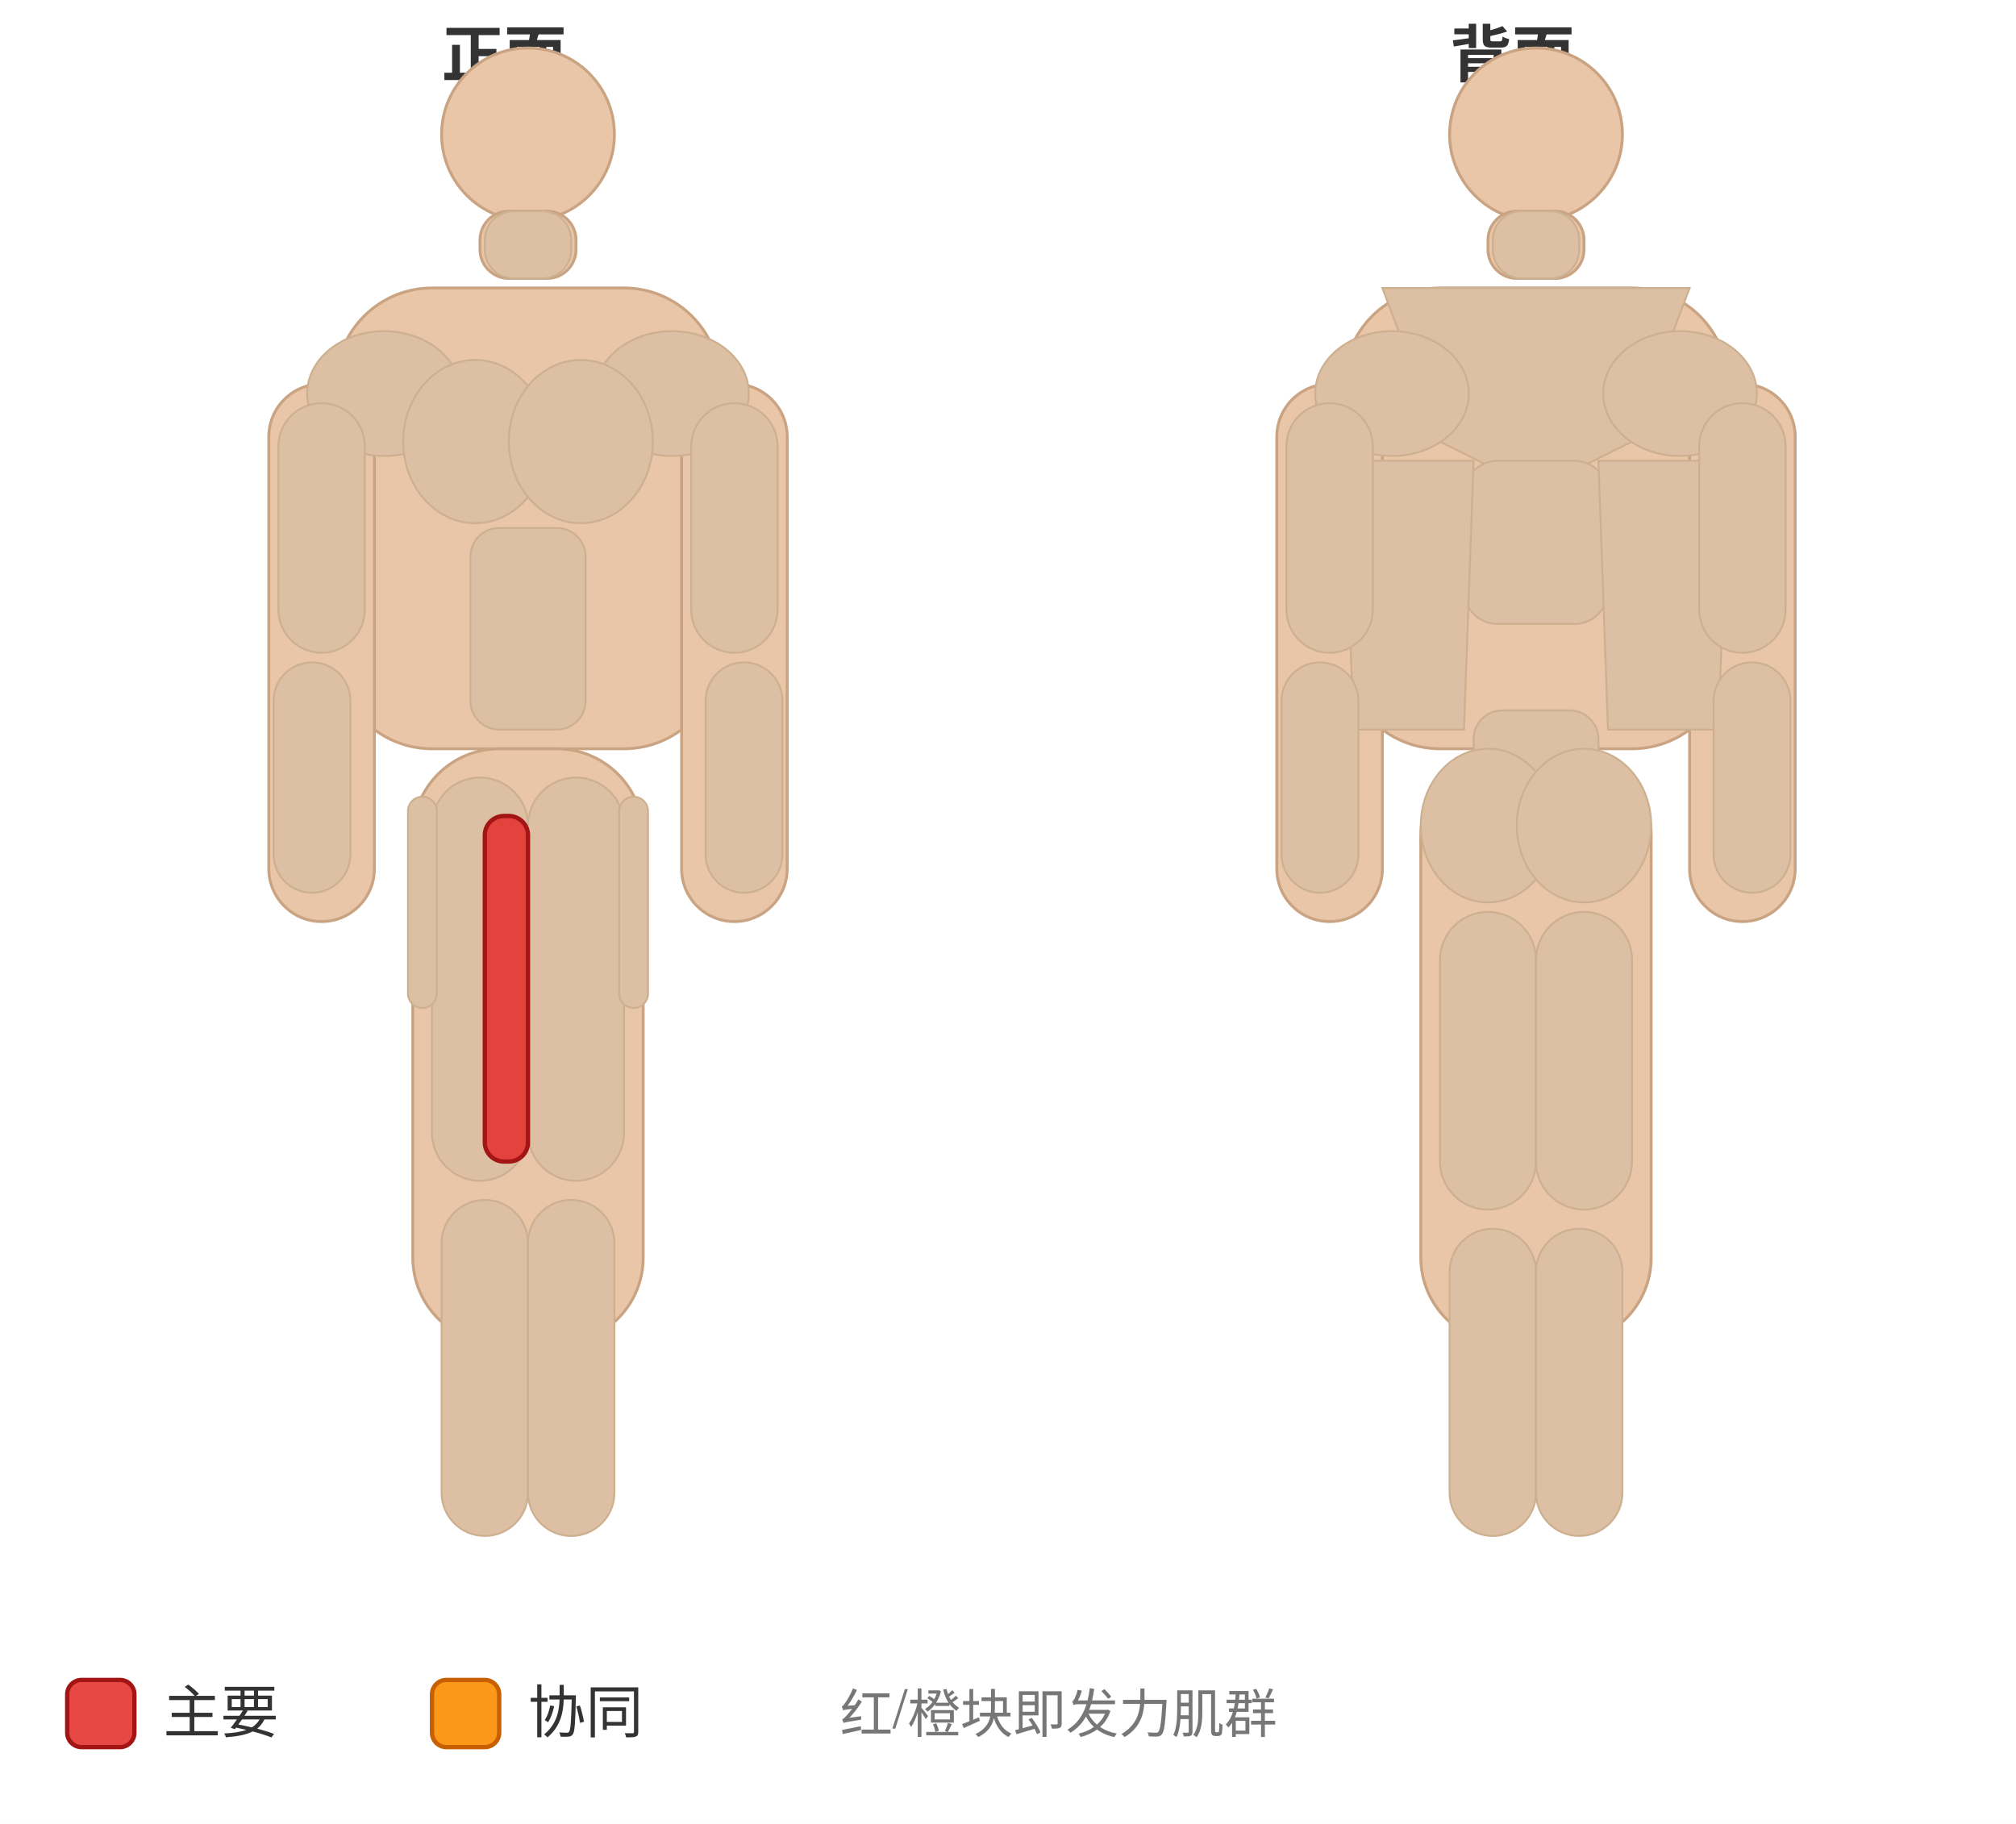
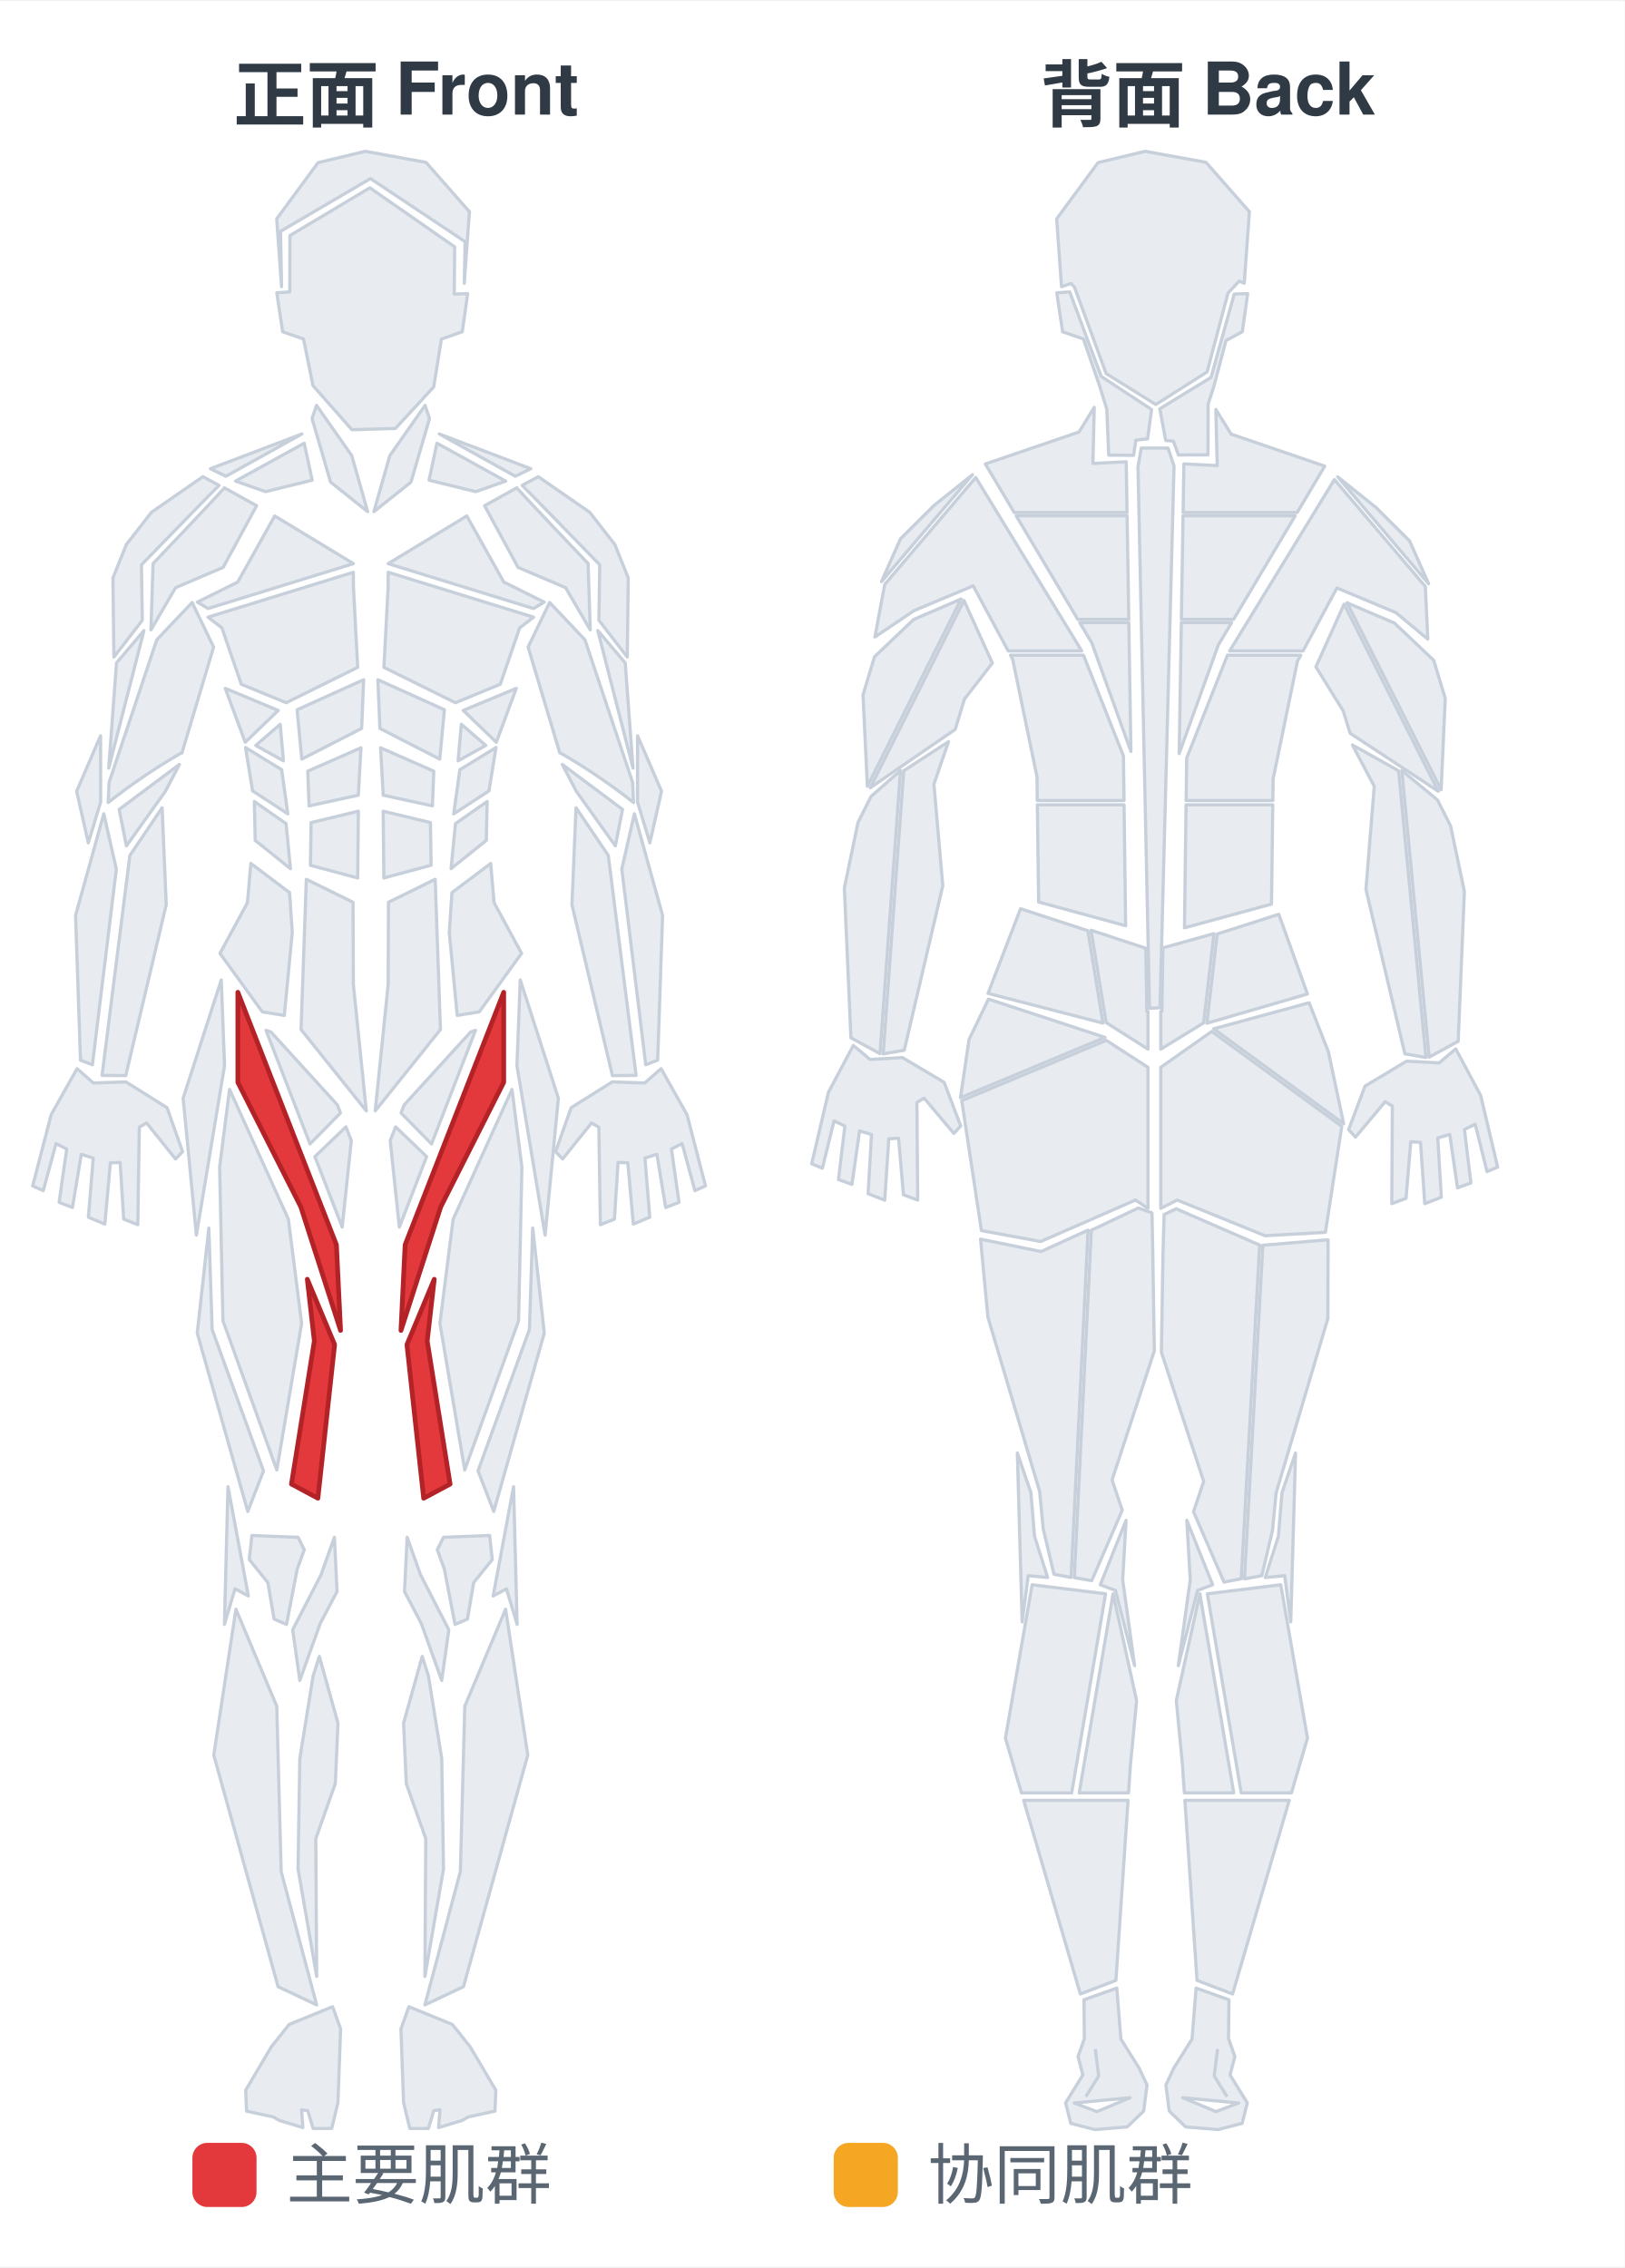
- <svg xmlns="http://www.w3.org/2000/svg" viewBox="0 0 420 380" width="420" height="380" font-family="-apple-system,Segoe UI,Helvetica,Arial,sans-serif">
-   <rect width="420" height="380" fill="#ffffff" />
-   <text x="105" y="16" font-size="13" font-weight="700" text-anchor="middle" fill="#333">正面</text>
-   <text x="315" y="16" font-size="13" font-weight="700" text-anchor="middle" fill="#333">背面</text>
-   <g transform="translate(10,0)">
-     <circle fill="#e9c6a8" stroke="#caa482" stroke-width="0.6" cx="100" cy="28" r="18" />
-     <rect fill="#e9c6a8" stroke="#caa482" stroke-width="0.6" x="90" y="44" width="20" height="14" rx="6" />
-     <rect fill="#e9c6a8" stroke="#caa482" stroke-width="0.6" x="60" y="60" width="80" height="96" rx="20" />
-     <rect fill="#e9c6a8" stroke="#caa482" stroke-width="0.6" x="46" y="80" width="22" height="112" rx="11" />
-     <rect fill="#e9c6a8" stroke="#caa482" stroke-width="0.6" x="132" y="80" width="22" height="112" rx="11" />
-     <rect fill="#e9c6a8" stroke="#caa482" stroke-width="0.6" x="76" y="156" width="48" height="124" rx="18" />
-     <rect fill="#ddc0a4" stroke="#cdb090" stroke-width="0.4" x="91" y="44" width="18" height="14" rx="6" />
-     <ellipse fill="#ddc0a4" stroke="#cdb090" stroke-width="0.4" cx="70" cy="82" rx="16" ry="13" />
-     <ellipse fill="#ddc0a4" stroke="#cdb090" stroke-width="0.4" cx="130" cy="82" rx="16" ry="13" />
-     <ellipse fill="#ddc0a4" stroke="#cdb090" stroke-width="0.4" cx="89" cy="92" rx="15" ry="17" />
-     <ellipse fill="#ddc0a4" stroke="#cdb090" stroke-width="0.4" cx="111" cy="92" rx="15" ry="17" />
-     <rect fill="#ddc0a4" stroke="#cdb090" stroke-width="0.4" x="48" y="84" width="18" height="52" rx="9" />
-     <rect fill="#ddc0a4" stroke="#cdb090" stroke-width="0.4" x="134" y="84" width="18" height="52" rx="9" />
-     <rect fill="#ddc0a4" stroke="#cdb090" stroke-width="0.4" x="47" y="138" width="16" height="48" rx="8" />
-     <rect fill="#ddc0a4" stroke="#cdb090" stroke-width="0.4" x="137" y="138" width="16" height="48" rx="8" />
-     <rect fill="#ddc0a4" stroke="#cdb090" stroke-width="0.4" x="88" y="110" width="24" height="42" rx="6" />
-     <rect fill="#ddc0a4" stroke="#cdb090" stroke-width="0.4" x="80" y="162" width="20" height="84" rx="10" />
-     <rect fill="#ddc0a4" stroke="#cdb090" stroke-width="0.4" x="100" y="162" width="20" height="84" rx="10" />
-     <rect fill="#e53935" fill-opacity="0.92" stroke="#a31515" stroke-width="0.9" x="91" y="170" width="9" height="72" rx="4" />
-     <rect fill="#ddc0a4" stroke="#cdb090" stroke-width="0.4" x="75" y="166" width="6" height="44" rx="3" />
-     <rect fill="#ddc0a4" stroke="#cdb090" stroke-width="0.4" x="119" y="166" width="6" height="44" rx="3" />
-     <rect fill="#ddc0a4" stroke="#cdb090" stroke-width="0.4" x="82" y="250" width="18" height="70" rx="9" />
-     <rect fill="#ddc0a4" stroke="#cdb090" stroke-width="0.4" x="100" y="250" width="18" height="70" rx="9" />
+ <svg xmlns="http://www.w3.org/2000/svg" viewBox="0 0 76 106" width="260" height="363" role="img" font-family="-apple-system,BlinkMacSystemFont,Segoe UI,Helvetica,Arial,sans-serif">
+   <rect width="76" height="106" fill="#ffffff" />
+   <text x="19" y="5.6" font-size="3.4" font-weight="600" text-anchor="middle" fill="#2f3a45">正面 Front</text>
+   <text x="56.5" y="5.6" font-size="3.4" font-weight="600" text-anchor="middle" fill="#2f3a45">背面 Back</text>
+   <g transform="translate(1.5,7)">
+     <path d="m 11.672,6.359 -0.048,-2.591 4.206,-2.468 4.428,2.954 -0.041,1.944 0.242,-3.345 -2.031,-2.311 -2.845,-0.516 -2.204,0.529 -1.936,2.631 z" fill="#e8ecf1" stroke="#c7d0da" stroke-width="0.15" stroke-linejoin="round" />
+     <path d="m 19.749,6.703 0.02,-2.207 -3.967,-2.764 -3.741,2.236 -0.006,2.635 -0.607,0.04 0.274,1.824 0.976,0.339 0.442,2.18 1.822,2.066 2.035,-0.061 1.792,-1.944 0.36,-2.241 0.976,-0.339 0.252,-1.784 z" fill="#e8ecf1" stroke="#c7d0da" stroke-width="0.15" stroke-linejoin="round" />
+     <path d="m 13.305,11.911 1.65,2.352 0.744,2.622 -1.735,-1.384 -0.866,-2.971 z" fill="#e8ecf1" stroke="#c7d0da" stroke-width="0.15" stroke-linejoin="round" />
+     <path d="m 18.385,11.911 -1.65,2.352 -0.745,2.622 1.735,-1.384 0.866,-2.971 z" fill="#e8ecf1" stroke="#c7d0da" stroke-width="0.15" stroke-linejoin="round" />
+     <path d="m 19.048,13.248 3.557,1.979 0.727,-0.351 z m -0.107,0.433 -0.371,1.731 2.185,0.536 1.401,-0.494 z" fill="#e8ecf1" stroke="#c7d0da" stroke-width="0.15" stroke-linejoin="round" />
+     <path d="m 22.922,15.657 0.758,-0.41 2.408,1.668 1.174,1.507 0.627,1.563 -0.046,3.702 -1.328,-1.722 0.041,-2.594 -0.488,-0.5 c 0,0 -3.098,-3.191 -3.144,-3.214 z m -0.241,0.109 c -0.001,0.052 3.33,3.547 3.33,3.547 l 0.101,3.104 -1.154,-1.978 -2.225,-0.948 -1.566,-2.885 z" fill="#e8ecf1" stroke="#c7d0da" stroke-width="0.15" stroke-linejoin="round" />
+     <path d="m 12.625,13.248 -3.557,1.979 -0.727,-0.351 z m 0.107,0.433 0.371,1.731 -2.185,0.536 -1.401,-0.494 z" fill="#e8ecf1" stroke="#c7d0da" stroke-width="0.15" stroke-linejoin="round" />
+     <path d="m 8.75,15.657 -0.758,-0.41 -2.408,1.668 -1.174,1.507 -0.627,1.563 0.046,3.702 1.328,-1.722 -0.041,-2.594 0.488,-0.5 c 0,0 3.098,-3.191 3.144,-3.214 z m 0.241,0.109 c 0.002,0.052 -3.33,3.547 -3.33,3.547 l -0.101,3.104 1.154,-1.978 2.225,-0.948 1.566,-2.885 z" fill="#e8ecf1" stroke="#c7d0da" stroke-width="0.15" stroke-linejoin="round" />
+     <path d="m 27.622,30.815 -0.338,1.705 -1.819,-2.544 -0.663,-1.269 z m -2.853,-2.61 c -0.026,-0.014 -0.054,-0.025 -0.082,-0.032 l -1.483,-4.955 1.005,-2.084 1.655,1.745 2.23,6.677 0.042,0.937 c -1.065,-0.842 -2.19,-1.607 -3.364,-2.288 z m 1.694,-5.757 1.649,6.434 -0.365,-4.923 z" fill="#e8ecf1" stroke="#c7d0da" stroke-width="0.15" stroke-linejoin="round" />
+     <path d="m 26.955,32.969 1.301,10.289 -1.108,0.01 -1.894,-7.996 0.192,-4.537 z m 1.22,-1.95 -0.587,2.586 1.119,9.156 0.558,-0.217 0.23,-6.77 z" fill="#e8ecf1" stroke="#c7d0da" stroke-width="0.15" stroke-linejoin="round" />
+     <path d="m 4.075,30.815 0.338,1.705 1.819,-2.544 0.663,-1.269 z m 2.853,-2.61 c 0.026,-0.014 0.054,-0.025 0.082,-0.032 l 1.483,-4.955 -1.005,-2.084 -1.655,1.745 -2.23,6.677 -0.042,0.937 c 1.065,-0.842 2.19,-1.607 3.364,-2.288 z m -1.694,-5.757 -1.649,6.434 0.365,-4.923 z" fill="#e8ecf1" stroke="#c7d0da" stroke-width="0.15" stroke-linejoin="round" />
+     <path d="m 4.575,32.969 -1.301,10.289 1.108,0.01 1.894,-7.996 -0.192,-4.537 z m -1.22,-1.95 0.587,2.586 -1.119,9.156 -0.558,-0.217 -0.23,-6.77 z" fill="#e8ecf1" stroke="#c7d0da" stroke-width="0.15" stroke-linejoin="round" />
+     <path d="m 20.337,17.085 1.729,3.091 1.890,0.94 -0.5,0.3 -6.8, -2.1 z" fill="#e8ecf1" stroke="#c7d0da" stroke-width="0.15" stroke-linejoin="round" />
+     <path d="m 16.66,19.72 6.8,2.1 -0.65,0.5 -0.906,2.638 -2.1,0.865 -3.345,-1.655 0.2,-3.8 z" fill="#e8ecf1" stroke="#c7d0da" stroke-width="0.15" stroke-linejoin="round" />
+     <path d="m 11.351,17.085 -1.729,3.091 -1.890,0.94 0.5,0.3 6.8,-2.1 z" fill="#e8ecf1" stroke="#c7d0da" stroke-width="0.15" stroke-linejoin="round" />
+     <path d="m 15.03,19.72 -6.8,2.1 0.65,0.5 0.906,2.638 2.1,0.865 3.346,-1.655 -0.2,-3.8 z" fill="#e8ecf1" stroke="#c7d0da" stroke-width="0.15" stroke-linejoin="round" />
+     <path d="m 19.642,34.708 1.813,-1.365 0.157,1.833 1.286,2.373 -1.98,2.737 -1.031,0.166 -0.37,-3.888 z" fill="#e8ecf1" stroke="#c7d0da" stroke-width="0.15" stroke-linejoin="round" />
+     <path d="M 19.289,26.152 l -3.112 -1.406 0.094 2.28 2.801 1.436 z M 21.224,27.820 l -1.294 0.721 0.15 -1.709 z M 20.171,26.183 l 2.48 -1.032 -0.934 2.521 z M 21.702,27.921 l -1.69 1.034 -0.289 2.068 1.65 -1.075 z" fill="#e8ecf1" stroke="#c7d0da" stroke-width="0.15" stroke-linejoin="round" />
+     <path d="M 18.791,29.025 l -0.062 1.624 -2.303 -0.5 -0.124 -2.217 z M 18.635,31.429 l 0.031 1.998 -2.21 0.594 -0.031 -3.123 z M 21.290,30.444 l -1.484 1.034 -0.206 2.109 1.649 -1.324 z" fill="#e8ecf1" stroke="#c7d0da" stroke-width="0.15" stroke-linejoin="round" />
+     <path d="m 12.046,34.708 -1.813,-1.365 -0.157,1.833 -1.286,2.374 1.98,2.736 1.031,0.166 0.371,-3.887 z" fill="#e8ecf1" stroke="#c7d0da" stroke-width="0.15" stroke-linejoin="round" />
+     <path d="m 15.636,44.92 -0.606,-5.912 -0.015,-3.849 -2.185,-1.075 -0.247,7.03 z" fill="#e8ecf1" stroke="#c7d0da" stroke-width="0.15" stroke-linejoin="round" />
+     <path d="m 16.052,44.919 0.606,-5.912 0.015,-3.849 2.184,-1.075 0.247,7.03 z" fill="#e8ecf1" stroke="#c7d0da" stroke-width="0.15" stroke-linejoin="round" />
+     <path d="m 12.399,26.152 3.112,-1.406 -0.094,2.28 -2.801,1.436 z m -1.935,1.669 1.294,0.721 -0.15,-1.709 z m 1.053,-1.637 -2.479,-1.033 0.934,2.521 z m -1.532,1.737 1.69,1.034 0.289,2.067 -1.649,-1.075 z" fill="#e8ecf1" stroke="#c7d0da" stroke-width="0.15" stroke-linejoin="round" />
+     <path d="M 12.897,29.025 l 0.062 1.624 2.303 -0.5 0.124 -2.217 z M 13.053,31.430 l -0.031 1.998 2.21 0.594 0.031 -3.123 z M 10.398,30.445 l 1.484 1.034 0.206 2.109 -1.65 -1.324 z" fill="#e8ecf1" stroke="#c7d0da" stroke-width="0.15" stroke-linejoin="round" />
+     <path d="m 14.404,45.04 0.022,-0.028 -0.149,-0.379 -3.102,-3.404 -0.233,-0.083 2.059,5.32 z m -1.173,2.018 1.277,3.299 0.426,-4.049 -0.252,-0.643 z" fill="#e8ecf1" stroke="#c7d0da" stroke-width="0.15" stroke-linejoin="round" />
+     <path d="m 17.284,45.04 -0.022,-0.028 0.149,-0.379 3.102,-3.404 0.232,-0.083 -2.058,5.32 z m 1.173,2.018 -1.277,3.299 -0.426,-4.048 0.252,-0.643 z" fill="#e8ecf1" stroke="#c7d0da" stroke-width="0.15" stroke-linejoin="round" />
+     <path d="m 23.419,50.399 -0.155,4.751 -2.403,6.609 0.736,1.9 2.364,-8.344 z m -0.582,-11.608 -0.155,4.007 1.318,7.932 0.62,-6.403 z m -0.387,5.123 -2.752,6.073 -0.62,4.874 1.162,6.858 2.519,-6.981 0.155,-7.188 z" fill="#e8ecf1" stroke="#c7d0da" stroke-width="0.15" stroke-linejoin="round" />
+     <path d="m 22.063,39.37 v 4.214 l -2.946,5.825 -1.86,5.783 0.194,-4.007 z m -3.249,13.426 -0.065,0.155 -1.213,2.902 0.783,7.188 1.236,-0.661 -1.071,-6.693 z" fill="#e4393c" stroke="#b32226" stroke-width="0.22" stroke-linejoin="round" />
+     <path d="m 17.256,87.868 0.124,3.452 0.29,1.206 h 0.871 l 0.249,-0.832 0.291,-0.042 -0.062,0.832 1.099,-0.333 0.291,-0.166 1.244,-0.27 0.042,-0.977 -1.203,-2.037 -0.83,-1.04 -2.033,-0.832 z" fill="#e8ecf1" stroke="#c7d0da" stroke-width="0.15" stroke-linejoin="round" />
+     <path d="m 18.251,70.441 0.291,0.915 0.622,3.868 0.083,5.157 -0.871,5.033 0.041,-6.447 -0.912,-2.578 -0.126,-2.828 z m 1.992,2.329 -0.208,7.736 -1.659,6.239 1.805,-0.853 3.008,-10.836 -1.037,-6.821 z" fill="#e8ecf1" stroke="#c7d0da" stroke-width="0.15" stroke-linejoin="round" />
+     <path d="m 21.405,64.784 0.124,1.123 -0.871,1.082 -0.291,1.706 -0.581,0.249 -0.498,-2.579 -0.332,-0.915 0.291,-0.582 z m -3.859,0.083 0.622,1.747 1.327,2.579 -0.332,2.371 -0.954,-2.662 -0.787,-1.497 z m 4.978,-2.37 -0.954,5.116 0.622,-0.333 0.498,1.664 z" fill="#e8ecf1" stroke="#c7d0da" stroke-width="0.15" stroke-linejoin="round" />
+     <path d="m 8.269,50.399 0.155,4.751 2.403,6.61 -0.736,1.9 -2.364,-8.344 z m 0.581,-11.608 0.155,4.007 -1.318,7.932 -0.62,-6.403 z m 0.388,5.122 2.752,6.072 0.62,4.874 -1.162,6.858 -2.519,-6.982 -0.155,-7.188 z" fill="#e8ecf1" stroke="#c7d0da" stroke-width="0.15" stroke-linejoin="round" />
+     <path d="m 9.626,39.369 v 4.214 l 2.945,5.825 1.86,5.783 -0.194,-4.007 z m 3.249,13.426 0.065,0.155 1.213,2.902 -0.783,7.188 -1.236,-0.661 1.071,-6.693 z" fill="#e4393c" stroke="#b32226" stroke-width="0.22" stroke-linejoin="round" />
+     <path d="m 14.433,87.868 -0.124,3.452 -0.291,1.206 h -0.871 l -0.249,-0.832 -0.291,-0.042 0.062,0.832 -1.099,-0.333 -0.291,-0.166 -1.245,-0.27 -0.041,-0.977 1.203,-2.038 0.83,-1.04 2.033,-0.832 z" fill="#e8ecf1" stroke="#c7d0da" stroke-width="0.15" stroke-linejoin="round" />
+     <path d="m 13.438,70.441 -0.291,0.915 -0.622,3.868 -0.083,5.157 0.872,5.033 -0.042,-6.447 0.913,-2.578 0.124,-2.828 z m -1.992,2.329 0.207,7.736 1.66,6.239 -1.805,-0.853 -3.008,-10.836 1.037,-6.821 z" fill="#e8ecf1" stroke="#c7d0da" stroke-width="0.15" stroke-linejoin="round" />
+     <path d="m 10.284,64.784 -0.124,1.123 0.871,1.082 0.291,1.706 0.581,0.249 0.498,-2.579 0.332,-0.915 -0.291,-0.582 z m 3.859,0.083 -0.622,1.747 -1.328,2.579 0.332,2.371 0.954,-2.662 0.788,-1.496 z m -4.979,-2.371 0.954,5.116 -0.622,-0.333 -0.498,1.664 z" fill="#e8ecf1" stroke="#c7d0da" stroke-width="0.15" stroke-linejoin="round" />
+     <path d="m 3.205,27.37 0.005,3.094 -0.58,1.912 -0.545,-2.412 z" fill="#e8ecf1" stroke="#c7d0da" stroke-width="0.15" stroke-linejoin="round" />
+     <path d="m 4.39,43.563 -1.52,0.051 -0.766,-0.671 -1.213,2.158 -0.862,3.329 0.494,0.221 0.598,-2.202 0.5,0.254 -0.356,2.494 0.624,0.243 0.414,-2.492 0.558,0.179 -0.226,2.766 0.769,0.323 0.258,-2.868 0.458,-0.018 0.166,2.652 0.66,0.263 0.071,-4.566 0.342,-0.194 1.353,1.684 0.328,-0.344 -0.726,-2.055 z" fill="#e8ecf1" stroke="#c7d0da" stroke-width="0.15" stroke-linejoin="round" />
+     <path d="m 28.325,27.37 -0.005,3.094 0.58,1.912 0.545,-2.412 z" fill="#e8ecf1" stroke="#c7d0da" stroke-width="0.15" stroke-linejoin="round" />
+     <path d="m 27.14,43.563 1.52,0.051 0.766,-0.671 1.213,2.158 0.862,3.329 -0.494,0.221 -0.598,-2.202 -0.5,0.254 0.356,2.494 -0.624,0.243 -0.414,-2.492 -0.558,0.179 0.226,2.766 -0.769,0.323 -0.258,-2.868 -0.458,-0.018 -0.166,2.652 -0.66,0.263 -0.071,-4.566 -0.342,-0.194 -1.353,1.684 -0.328,-0.344 0.726,-2.055 z" fill="#e8ecf1" stroke="#c7d0da" stroke-width="0.15" stroke-linejoin="round" />
+     <path d="m 48.157,6.359 0.442,-0.15 0.161,0.164 1.482,4.048 2.324,1.451 2.4,-1.524 0.976,-3.69 0.528,-0.559 0.234,0.098 0.242,-3.345 -2.031,-2.311 -2.845,-0.516 -2.204,0.529 -1.936,2.631 z" fill="#e8ecf1" stroke="#c7d0da" stroke-width="0.15" stroke-linejoin="round" />
+     <path d="m 52.37,12.105 -2.358,-1.55 -1.471,-3.951 -0.607,0.04 0.274,1.824 0.976,0.339 0.761,2.216 0.33,1.068 0.089,2.149 1.164,0.008 0.106,-0.708 0.547,-0.061 z m 1.018,1.476 0.238,0.65 1.381,-0.004 0.01,-2.388 0.26,-0.791 0.572,-2.17 0.764,-0.41 0.252,-1.784 -0.629,0.019 -1.085,3.9 -2.397,1.467 0.277,1.485 z" fill="#e8ecf1" stroke="#c7d0da" stroke-width="0.15" stroke-linejoin="round" />
+     <path d="M 49.625,14.629 L 49.688,12.005 L 48.974,13.157 L 44.594,14.654 L 45.945,16.925 L 51.222,16.925 L 51.183,14.550 Z" fill="#e8ecf1" stroke="#c7d0da" stroke-width="0.15" stroke-linejoin="round" />
+     <path d="M 46.034,17.075 L 48.920,21.925 L 51.303,21.925 L 51.224,17.075 Z" fill="#e8ecf1" stroke="#c7d0da" stroke-width="0.15" stroke-linejoin="round" />
+     <path d="M 49.009,22.075 L 49.572,23.022 L 51.403,28.104 L 51.305,22.075 Z" fill="#e8ecf1" stroke="#c7d0da" stroke-width="0.15" stroke-linejoin="round" />
+     <path d="M 55.439,14.729 L 55.376,12.104 L 56.090,13.256 L 60.470,14.754 L 59.179,16.925 L 53.844,16.925 L 53.881,14.649 Z" fill="#e8ecf1" stroke="#c7d0da" stroke-width="0.15" stroke-linejoin="round" />
+     <path d="M 59.089,17.075 L 56.204,21.925 L 53.763,21.925 L 53.842,17.075 Z" fill="#e8ecf1" stroke="#c7d0da" stroke-width="0.15" stroke-linejoin="round" />
+     <path d="M 56.114,22.075 L 55.492,23.121 L 53.661,28.203 L 53.761,22.075 Z" fill="#e8ecf1" stroke="#c7d0da" stroke-width="0.15" stroke-linejoin="round" />
+     <path d="M 44.144,15.285 L 39.888,20.286 L 39.426,22.749 L 41.263,21.510 L 44.025,20.355 L 45.663,23.400 L 49.103,23.400 Z" fill="#e8ecf1" stroke="#c7d0da" stroke-width="0.15" stroke-linejoin="round" />
+     <path d="M 42.201,16.586 L 40.626,18.152 L 39.736,20.156 L 43.992,15.155 Z" fill="#e8ecf1" stroke="#c7d0da" stroke-width="0.15" stroke-linejoin="round" />
+     <path d="M 45.771,23.600 L 45.872,23.789 L 47.009,29.286 L 47.023,30.400 L 51.080,30.400 L 51.053,28.314 L 49.185,23.600 Z" fill="#e8ecf1" stroke="#c7d0da" stroke-width="0.15" stroke-linejoin="round" />
+     <path d="M 47.026,30.600 L 47.086,35.145 L 51.156,36.255 L 51.082,30.600 Z" fill="#e8ecf1" stroke="#c7d0da" stroke-width="0.15" stroke-linejoin="round" />
+     <path d="M 62.863,16.686 L 64.438,18.251 L 65.328,20.255 L 61.073,15.254 Z" fill="#e8ecf1" stroke="#c7d0da" stroke-width="0.15" stroke-linejoin="round" />
+     <path d="M 60.921,15.384 L 65.176,20.385 L 65.290,22.849 L 63.801,21.609 L 61.039,20.454 L 59.455,23.400 L 56.022,23.400 Z" fill="#e8ecf1" stroke="#c7d0da" stroke-width="0.15" stroke-linejoin="round" />
+     <path d="M 59.347,23.600 L 59.192,23.888 L 58.055,29.385 L 58.042,30.400 L 53.986,30.400 L 54.012,28.413 L 55.918,23.600 Z" fill="#e8ecf1" stroke="#c7d0da" stroke-width="0.15" stroke-linejoin="round" />
+     <path d="M 58.039,30.600 L 57.979,35.245 L 53.908,36.354 L 53.983,30.600 Z" fill="#e8ecf1" stroke="#c7d0da" stroke-width="0.15" stroke-linejoin="round" />
+     <path d="M 43.593,21.039 L 44.920,23.967 L 43.615,25.653 L 43.186,27.069 L 39.209,29.802 Z" fill="#e8ecf1" stroke="#c7d0da" stroke-width="0.15" stroke-linejoin="round" />
+     <path d="M 43.459,20.972 L 39.075,29.735 L 38.871,25.461 L 39.407,23.674 L 41.242,21.927 Z" fill="#e8ecf1" stroke="#c7d0da" stroke-width="0.15" stroke-linejoin="round" />
+     <path d="M 40.717,42.425 l -1.518,0.086 -0.782,-0.653 -1.162,2.186 -0.784,3.348 0.499,0.209 0.546,-2.216 0.506,0.242 -0.298,2.502 0.629,0.229 0.355,-2.501 0.562,0.165 -0.161,2.771 0.777,0.305 0.191,-2.873 0.457,-0.029 0.228,2.648 0.666,0.248 -0.036,-4.567 0.337,-0.202 1.392,1.651 0.32,-0.351 -0.774,-2.037 z" fill="#e8ecf1" stroke="#c7d0da" stroke-width="0.15" stroke-linejoin="round" />
+     <path d="M 40.775,29.006 L 42.870,27.644 L 42.187,29.635 L 42.603,34.383 L 40.799,42.081 L 39.814,42.253 Z" fill="#e8ecf1" stroke="#c7d0da" stroke-width="0.15" stroke-linejoin="round" />
+     <path d="M 39.665,42.242 L 38.305,41.501 L 37.998,34.491 L 38.635,31.429 L 39.245,30.209 L 40.625,28.994 Z" fill="#e8ecf1" stroke="#c7d0da" stroke-width="0.15" stroke-linejoin="round" />
+     <path d="M 61.376,21.213 L 60.056,24.145 L 61.330,26.199 L 61.657,27.251 L 65.780,29.966 Z" fill="#e8ecf1" stroke="#c7d0da" stroke-width="0.15" stroke-linejoin="round" />
+     <path d="M 61.510,21.146 L 65.914,29.899 L 66.108,25.624 L 65.568,23.839 L 63.729,22.096 Z" fill="#e8ecf1" stroke="#c7d0da" stroke-width="0.15" stroke-linejoin="round" />
+     <path d="M 64.301,42.592 l 1.518,0.083 0.78,-0.655 1.167,2.183 0.792,3.346 -0.498,0.211 -0.551,-2.215 -0.505,0.243 0.304,2.501 -0.629,0.23 -0.361,-2.5 -0.562,0.167 0.168,2.77 -0.776,0.306 -0.197,-2.872 -0.457,-0.028 -0.222,2.648 -0.665,0.249 0.025,-4.567 -0.337,-0.201 -1.388,1.655 -0.321,-0.35 0.77,-2.039 z" fill="#e8ecf1" stroke="#c7d0da" stroke-width="0.15" stroke-linejoin="round" />
+     <path d="M 65.204,42.420 L 63.925,29.007 L 61.764,27.798 L 62.786,29.733 L 62.397,34.555 L 64.219,42.248 Z" fill="#e8ecf1" stroke="#c7d0da" stroke-width="0.15" stroke-linejoin="round" />
+     <path d="M 64.075,28.993 L 65.353,42.405 L 66.712,41.663 L 67.002,34.653 L 66.358,31.591 L 65.745,30.373 Z" fill="#e8ecf1" stroke="#c7d0da" stroke-width="0.15" stroke-linejoin="round" />
+     <path d="m 51.734,14.789 0.539,25.331 0.49,-0.03 0.657,-25.339 -0.281,-0.842 -1.251,-4.9e-4 z" fill="#e8ecf1" stroke="#c7d0da" stroke-width="0.15" stroke-linejoin="round" />
+     <path d="M 52.100,37.310 L 49.537,36.465 L 50.244,40.788 L 52.200,42.030 L 52.200,40.270 L 52.150,40.280 Z" fill="#e8ecf1" stroke="#c7d0da" stroke-width="0.15" stroke-linejoin="round" />
+     <path d="M 49.389,36.490 L 46.240,35.460 L 44.720,39.420 L 50.096,40.812 Z" fill="#e8ecf1" stroke="#c7d0da" stroke-width="0.15" stroke-linejoin="round" />
+     <path d="M 52.800,42.030 L 52.800,40.270 L 52.850,40.260 L 52.900,37.290 L 55.289,36.625 L 54.805,40.801 Z" fill="#e8ecf1" stroke="#c7d0da" stroke-width="0.15" stroke-linejoin="round" />
+     <path d="M 55.439,36.643 L 55.980,36.470 L 58.320,35.720 L 59.660,39.450 L 54.955,40.819 Z" fill="#e8ecf1" stroke="#c7d0da" stroke-width="0.15" stroke-linejoin="round" />
+     <path d="M 50.191,41.481 L 44.740,39.690 L 43.830,41.580 L 43.431,44.301 Z" fill="#e8ecf1" stroke="#c7d0da" stroke-width="0.15" stroke-linejoin="round" />
+     <path d="M 50.249,41.619 L 43.489,44.439 L 44.410,50.520 L 47.180,51.030 L 51.620,49.090 L 52.200,49.480 L 52.200,42.880 Z" fill="#e8ecf1" stroke="#c7d0da" stroke-width="0.15" stroke-linejoin="round" />
+     <path d="M 55.274,41.079 L 61.354,45.519 L 60.640,42.150 L 59.740,39.860 Z" fill="#e8ecf1" stroke="#c7d0da" stroke-width="0.15" stroke-linejoin="round" />
+     <path d="M 55.186,41.201 L 52.800,42.880 L 52.800,49.480 L 53.570,49.090 L 57.680,50.760 L 60.500,50.600 L 61.266,45.641 Z" fill="#e8ecf1" stroke="#c7d0da" stroke-width="0.15" stroke-linejoin="round" />
+     <path d="m 51.176,64.074 -1.206,3.015 0.707,0.266 0.898,3.518 -0.558,-4.012 z m -5.085,-3.15 0.634,1.861 0.168,2.033 0.613,1.931 -0.906,-0.085 -0.285,2.16 z" fill="#e8ecf1" stroke="#c7d0da" stroke-width="0.15" stroke-linejoin="round" />
+     <path d="m 54.019,64.074 1.206,3.015 -0.707,0.266 -0.898,3.518 0.558,-4.012 z m 5.085,-3.15 -0.634,1.861 -0.168,2.033 -0.613,1.931 0.906,-0.085 0.285,2.16 z" fill="#e8ecf1" stroke="#c7d0da" stroke-width="0.15" stroke-linejoin="round" />
+     <path d="M 50.568,67.512 L 51.669,72.509 L 51.379,75.532 L 51.292,76.825 L 48.983,76.825 Z" fill="#e8ecf1" stroke="#c7d0da" stroke-width="0.15" stroke-linejoin="round" />
+     <path d="M 50.218,67.512 L 48.633,76.825 L 46.283,76.825 L 45.533,74.263 L 46.783,67.088 Z" fill="#e8ecf1" stroke="#c7d0da" stroke-width="0.15" stroke-linejoin="round" />
+     <path d="M 46.386,77.175 L 51.269,77.175 L 50.701,85.598 L 49.037,86.233 Z" fill="#e8ecf1" stroke="#c7d0da" stroke-width="0.15" stroke-linejoin="round" />
+     <path d="M 54.628,67.512 L 53.526,72.509 L 53.816,75.532 L 53.903,76.825 L 56.213,76.825 Z" fill="#e8ecf1" stroke="#c7d0da" stroke-width="0.15" stroke-linejoin="round" />
+     <path d="M 54.978,67.512 L 56.563,76.825 L 58.912,76.825 L 59.662,74.263 L 58.412,67.088 Z" fill="#e8ecf1" stroke="#c7d0da" stroke-width="0.15" stroke-linejoin="round" />
+     <path d="M 53.927,77.175 L 58.810,77.175 L 56.158,86.233 L 54.495,85.598 Z" fill="#e8ecf1" stroke="#c7d0da" stroke-width="0.15" stroke-linejoin="round" />
+     <path d="M 50.933,88.341 l 0.852,1.358 0.372,0.792 -0.156,1.218 -0.77,0.744 -1.512,0.125 -1.13,-0.292 -0.242,-0.959 0.808,-1.304 -0.226,-0.86 0.297,-0.842 -0.019,-1.815 1.536,-0.548 z m -1.196,0.468 0.159,1.258 -0.602,0.974 m -0.544,0.295 1.065,0.401 1.553,-0.651 z" fill="#e8ecf1" stroke="#c7d0da" stroke-width="0.15" stroke-linejoin="round" />
+     <path d="M 49.550,50.504 L 51.751,49.461 L 52.389,49.692 L 52.424,51.499 L 52.499,56.145 L 50.521,62.188 L 50.997,63.602 L 49.569,66.897 L 48.755,66.754 Z" fill="#e8ecf1" stroke="#c7d0da" stroke-width="0.15" stroke-linejoin="round" />
+     <path d="M 49.400,50.496 L 48.605,66.746 L 47.803,66.596 L 47.302,64.480 L 47.133,62.723 L 44.712,54.565 L 44.369,50.918 L 47.200,51.500 Z" fill="#e8ecf1" stroke="#c7d0da" stroke-width="0.15" stroke-linejoin="round" />
+     <path d="M 54.262,88.341 l -0.852,1.358 -0.372,0.792 0.156,1.218 0.77,0.744 1.512,0.125 1.13,-0.292 0.242,-0.959 -0.808,-1.304 0.226,-0.86 -0.297,-0.842 0.019,-1.815 -1.536,-0.548 z m 1.196,0.468 -0.159,1.258 0.602,0.974 m 0.544,0.295 -1.065,0.401 -1.553,-0.651 z" fill="#e8ecf1" stroke="#c7d0da" stroke-width="0.15" stroke-linejoin="round" />
+     <path d="M 57.425,51.196 L 56.565,66.806 L 55.759,66.965 L 54.331,63.670 L 54.807,62.256 L 52.829,56.213 L 52.904,51.567 L 52.956,49.769 L 53.520,49.498 Z" fill="#e8ecf1" stroke="#c7d0da" stroke-width="0.15" stroke-linejoin="round" />
+     <path d="M 57.575,51.204 L 60.625,50.950 L 60.616,54.633 L 58.195,62.791 L 58.026,64.547 L 57.525,66.663 L 56.715,66.814 Z" fill="#e8ecf1" stroke="#c7d0da" stroke-width="0.15" stroke-linejoin="round" />
  </g>
-   <g transform="translate(220,0)">
-     <circle fill="#e9c6a8" stroke="#caa482" stroke-width="0.6" cx="100" cy="28" r="18" />
-     <rect fill="#e9c6a8" stroke="#caa482" stroke-width="0.6" x="90" y="44" width="20" height="14" rx="6" />
-     <rect fill="#e9c6a8" stroke="#caa482" stroke-width="0.6" x="60" y="60" width="80" height="96" rx="20" />
-     <rect fill="#e9c6a8" stroke="#caa482" stroke-width="0.6" x="46" y="80" width="22" height="112" rx="11" />
-     <rect fill="#e9c6a8" stroke="#caa482" stroke-width="0.6" x="132" y="80" width="22" height="112" rx="11" />
-     <rect fill="#e9c6a8" stroke="#caa482" stroke-width="0.6" x="76" y="156" width="48" height="124" rx="18" />
-     <rect fill="#ddc0a4" stroke="#cdb090" stroke-width="0.4" x="91" y="44" width="18" height="14" rx="6" />
-     <polygon fill="#ddc0a4" stroke="#cdb090" stroke-width="0.4" points="68,60 132,60 120,92 100,102 80,92" />
-     <ellipse fill="#ddc0a4" stroke="#cdb090" stroke-width="0.4" cx="70" cy="82" rx="16" ry="13" />
-     <ellipse fill="#ddc0a4" stroke="#cdb090" stroke-width="0.4" cx="130" cy="82" rx="16" ry="13" />
-     <rect fill="#ddc0a4" stroke="#cdb090" stroke-width="0.4" x="85" y="96" width="30" height="34" rx="7" />
-     <polygon fill="#ddc0a4" stroke="#cdb090" stroke-width="0.4" points="60,96 87,96 85,152 62,152" />
-     <polygon fill="#ddc0a4" stroke="#cdb090" stroke-width="0.4" points="113,96 140,96 138,152 115,152" />
-     <rect fill="#ddc0a4" stroke="#cdb090" stroke-width="0.4" x="87" y="148" width="26" height="18" rx="6" />
-     <rect fill="#ddc0a4" stroke="#cdb090" stroke-width="0.4" x="48" y="84" width="18" height="52" rx="9" />
-     <rect fill="#ddc0a4" stroke="#cdb090" stroke-width="0.4" x="134" y="84" width="18" height="52" rx="9" />
-     <rect fill="#ddc0a4" stroke="#cdb090" stroke-width="0.4" x="47" y="138" width="16" height="48" rx="8" />
-     <rect fill="#ddc0a4" stroke="#cdb090" stroke-width="0.4" x="137" y="138" width="16" height="48" rx="8" />
-     <ellipse fill="#ddc0a4" stroke="#cdb090" stroke-width="0.4" cx="90" cy="172" rx="14" ry="16" />
-     <ellipse fill="#ddc0a4" stroke="#cdb090" stroke-width="0.4" cx="110" cy="172" rx="14" ry="16" />
-     <rect fill="#ddc0a4" stroke="#cdb090" stroke-width="0.4" x="80" y="190" width="20" height="62" rx="10" />
-     <rect fill="#ddc0a4" stroke="#cdb090" stroke-width="0.4" x="100" y="190" width="20" height="62" rx="10" />
-     <rect fill="#ddc0a4" stroke="#cdb090" stroke-width="0.4" x="82" y="256" width="18" height="64" rx="9" />
-     <rect fill="#ddc0a4" stroke="#cdb090" stroke-width="0.4" x="100" y="256" width="18" height="64" rx="9" />
-   </g>
-   <rect x="14" y="350" width="14" height="14" rx="3" fill="#e53935" fill-opacity="0.92" stroke="#a31515" stroke-width="0.9" />
-   <text x="34" y="361" font-size="12" fill="#333">主要</text>
-   <rect x="90" y="350" width="14" height="14" rx="3" fill="#fb8c00" fill-opacity="0.9" stroke="#c85f00" stroke-width="0.9" />
-   <text x="110" y="361" font-size="12" fill="#333">协同</text>
-   <text x="175" y="361" font-size="11" fill="#777">红/橙块即发力肌群</text>
+   <rect x="9" y="100.2" width="3" height="3" rx="0.7" fill="#e4393c" />
+   <text x="13.4" y="102.8" font-size="3.1" fill="#5b6673">主要肌群</text>
+   <rect x="39" y="100.2" width="3" height="3" rx="0.7" fill="#f5a623" />
+   <text x="43.4" y="102.8" font-size="3.1" fill="#5b6673">协同肌群</text>
</svg>
